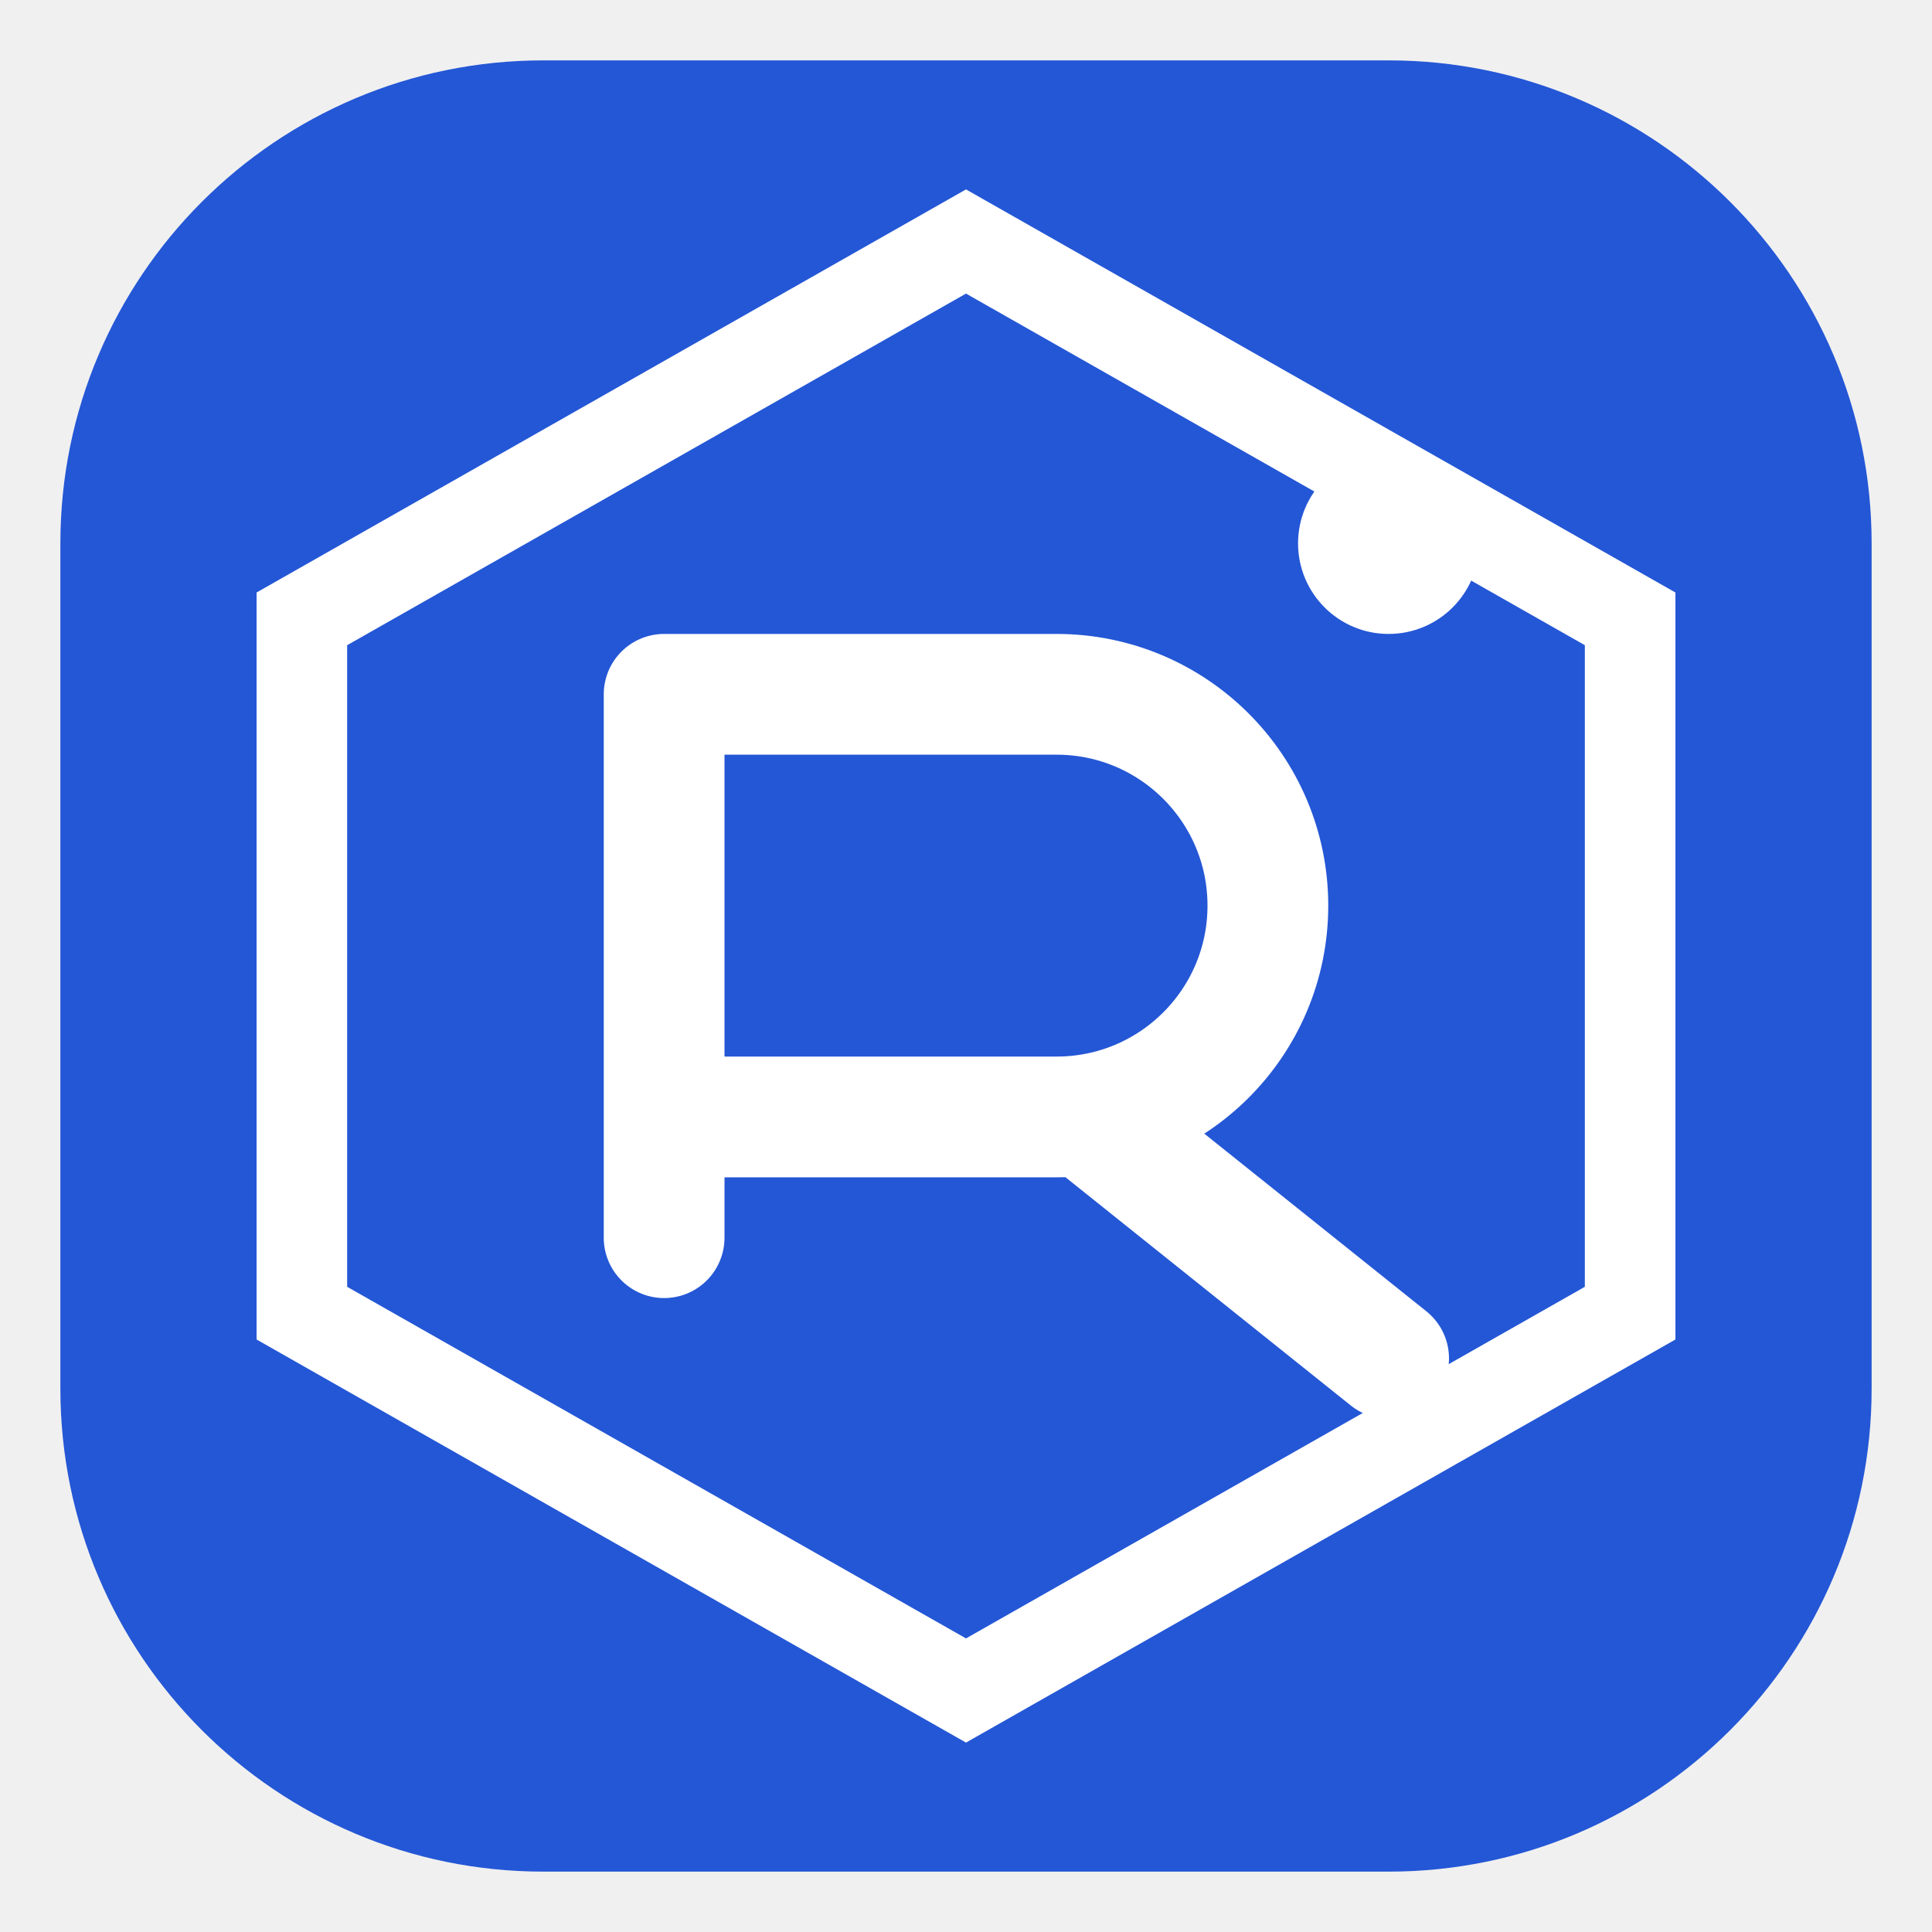
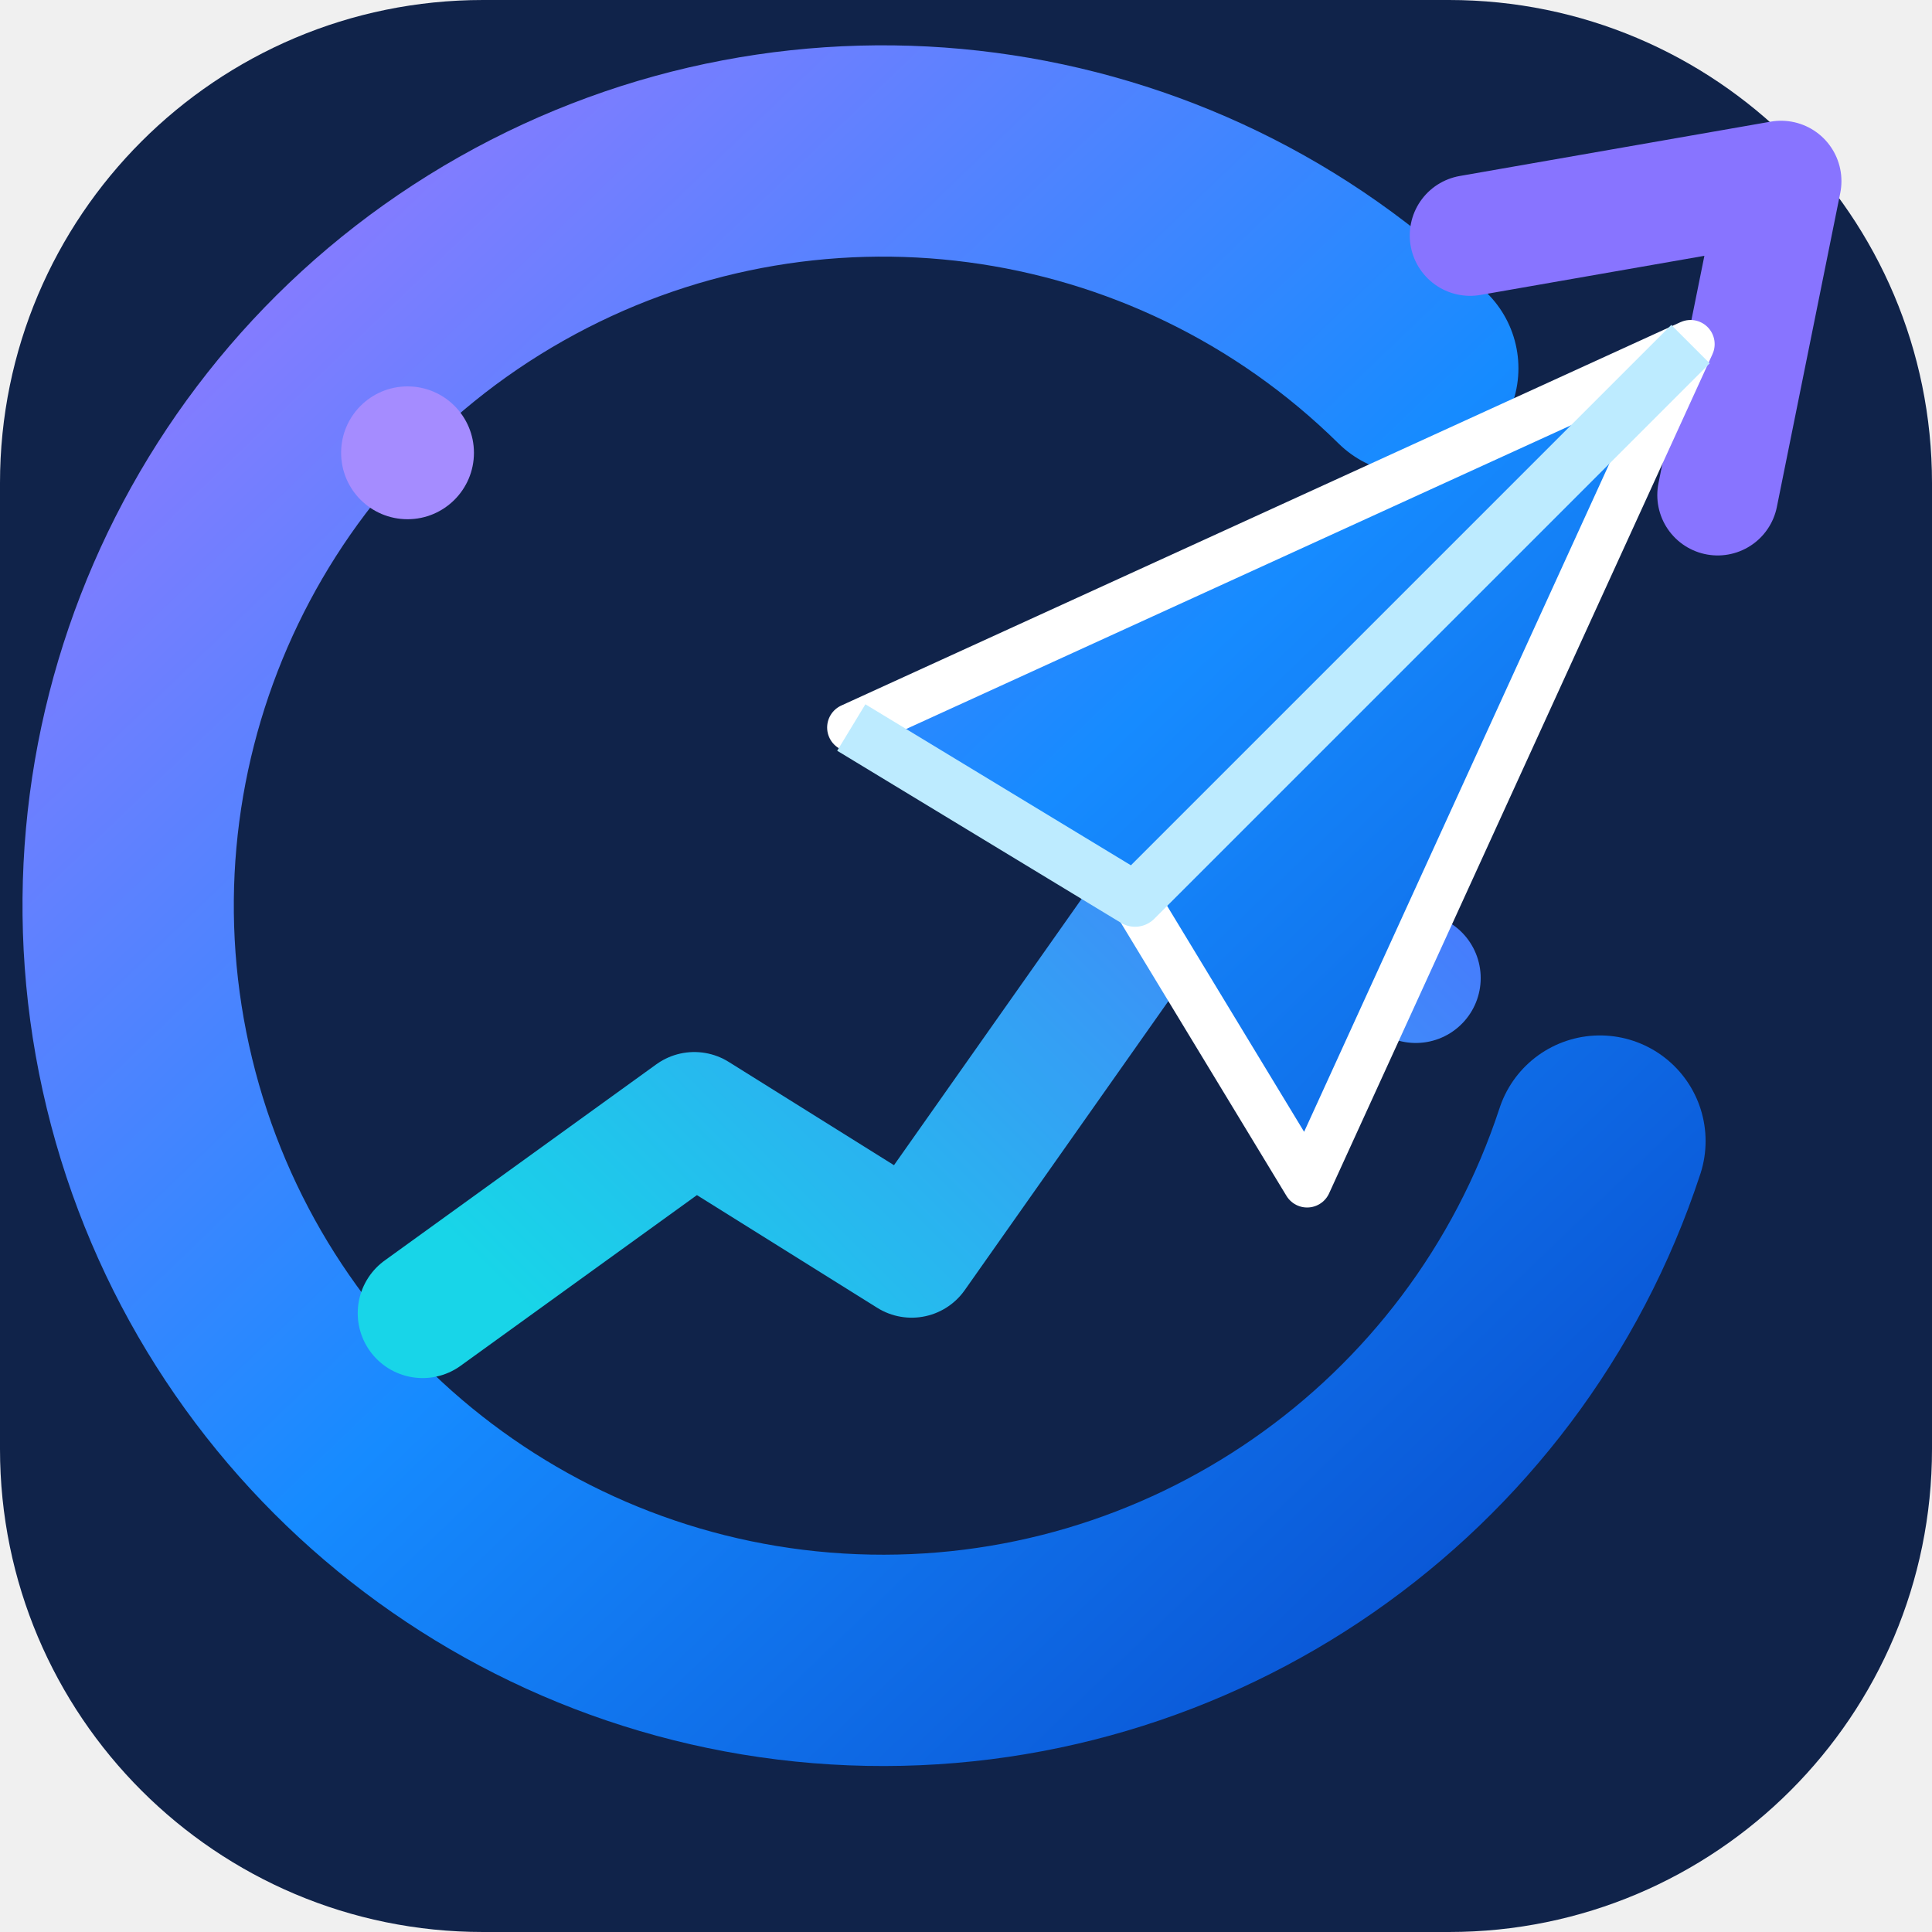
<svg xmlns="http://www.w3.org/2000/svg" viewBox="0 0 64 64">
-   <rect x="2" y="2" width="60" height="60" rx="16" fill="#2457d6" />
-   <path d="M32 8 54 20.5v23L32 56 10 43.5v-23L32 8Z" fill="none" stroke="#fff" stroke-width="3" />
-   <path d="M22 41V23h13a7 7 0 0 1 0 14H22m14 0 10 8" fill="none" stroke="#fff" stroke-width="4" stroke-linecap="round" stroke-linejoin="round" />
-   <circle cx="46" cy="18" r="3" fill="#fff" />
+   <defs>
+     <linearGradient id="mark-gradient" x1="8" y1="8" x2="56" y2="58" gradientUnits="userSpaceOnUse">
+       <stop stop-color="#8B7BFF" />
+       <stop offset=".46" stop-color="#168BFF" />
+       <stop offset="1" stop-color="#0645C8" />
+     </linearGradient>
+     <linearGradient id="mark-accent" x1="19" y1="45" x2="44" y2="20" gradientUnits="userSpaceOnUse">
+       <stop stop-color="#18D5E8" />
+       <stop offset="1" stop-color="#4D70FF" />
+     </linearGradient>
+   </defs>
+   <rect width="64" height="64" rx="16" fill="#10234a" />
+   <path d="M46.8 12.2A25 25 0 1 0 53 37.8" fill="none" stroke="url(#mark-gradient)" stroke-width="7" stroke-linecap="round" />
+   <path d="M48.7 7.8 59 6l-2.1 10.4" fill="none" stroke="#8874FF" stroke-width="4" stroke-linecap="round" stroke-linejoin="round" />
+   <path d="M14 43.5 23 37l7.2 4.5 9.3-13.2 7.4 4.1" fill="none" stroke="url(#mark-accent)" stroke-width="4.3" stroke-linecap="round" stroke-linejoin="round" />
+   <path d="M28.2 24.1 56 11.4 43.3 39.2l-5.7-9.4-9.4-5.7Z" fill="url(#mark-gradient)" stroke="#fff" stroke-width="1.6" stroke-linejoin="round" />
+   <path d="m28.2 24.1 9.4 5.7 18.4-18.4" fill="none" stroke="#BDEBFF" stroke-width="1.8" stroke-linejoin="round" />
+   <circle cx="13.5" cy="15" r="2.2" fill="#A58CFF" />
</svg>
